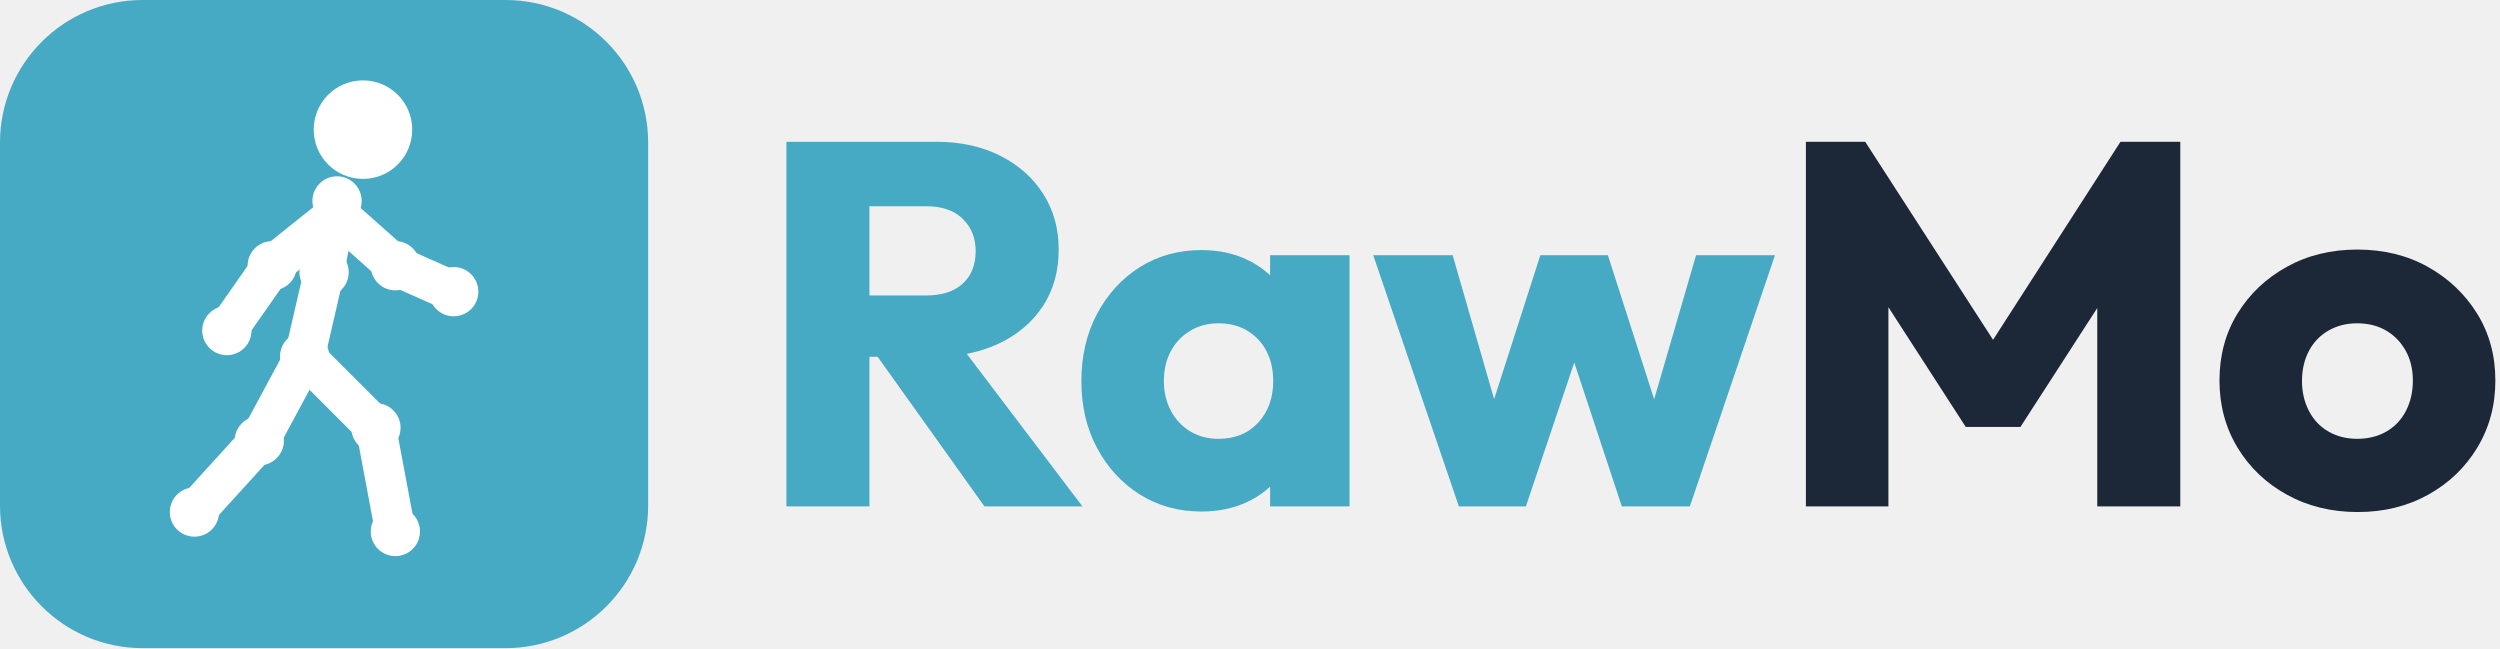
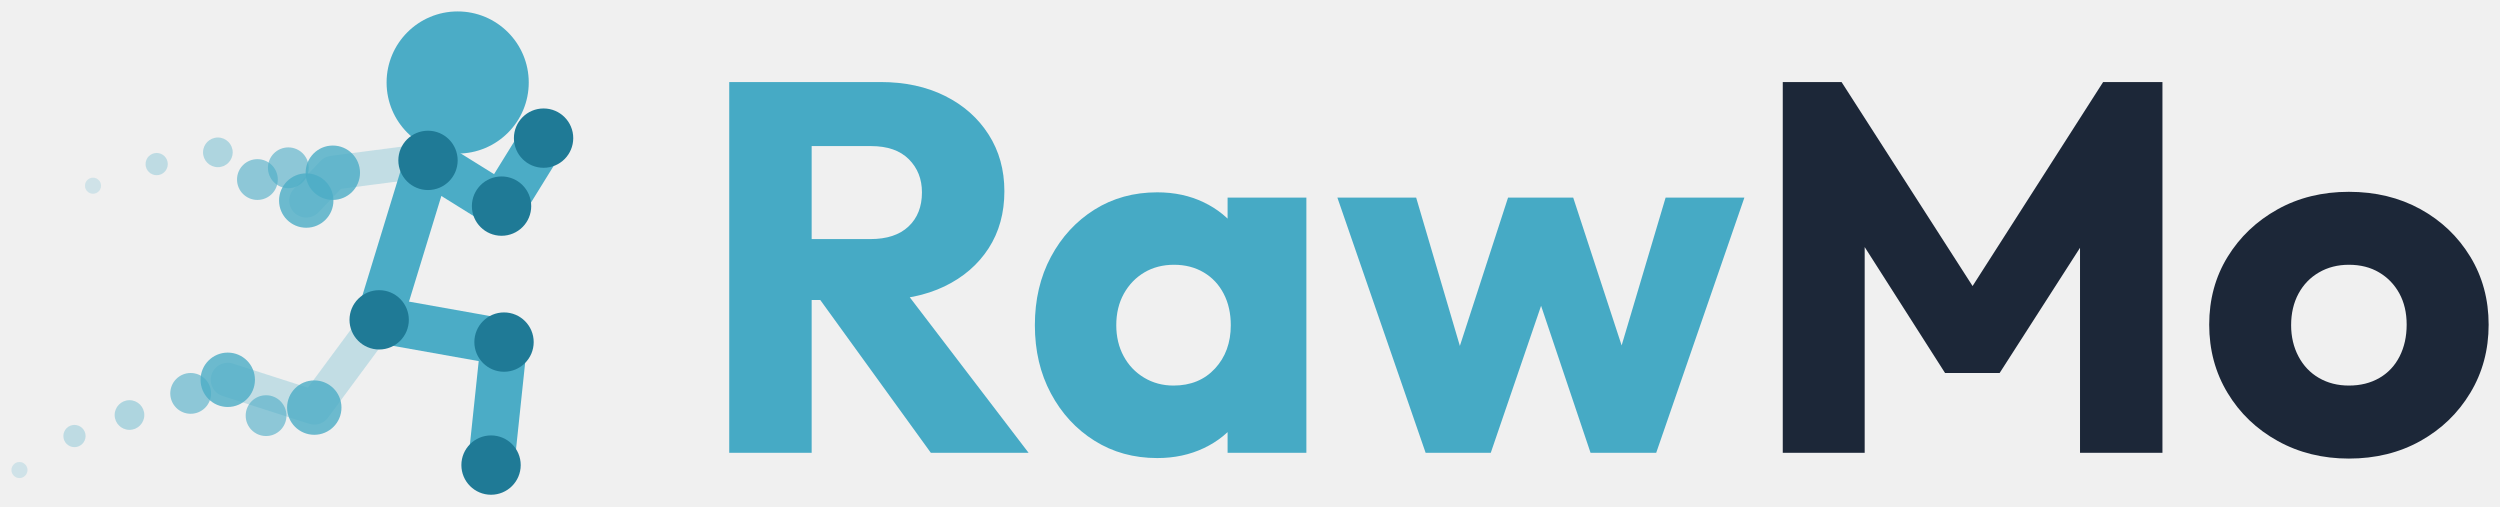
- <svg xmlns="http://www.w3.org/2000/svg" role="img" aria-label="RawMo" viewBox="0 0 1542.85 400" width="1542.85" height="400">
-   <rect x="0.00" y="0.00" width="400.00" height="400.00" rx="88.00" fill="#46AAC5" />
-   <g fill="none" stroke="#FFFFFF" stroke-width="24.80" stroke-linecap="round" stroke-linejoin="round">
-     <path d="M188.00,220.00 L200.00,168.00 L208.00,124.00" />
-     <path d="M208.00,132.00 L168.00,164.00 L140.00,204.00" />
-     <path d="M208.00,132.00 L244.00,164.00 L280.00,180.00" />
-     <path d="M188.00,220.00 L160.00,272.00 L120.00,316.00" />
-     <path d="M188.00,220.00 L232.00,264.00 L244.00,328.00" />
+ <svg xmlns="http://www.w3.org/2000/svg" width="437.93" height="88.66" viewBox="0 0 437.93 88.66" role="img" aria-labelledby="rawmo-title">
+   <g transform="translate(-6.52 -12.68)">
+     <g transform="scale(0.966667) translate(-7.2 -7.1) scale(1.12)">
+       <path d="M81.7 44L66.3 46L62 50.5M73.8 69.8L63.3 84L49.3 79.5" fill="none" stroke="#4BACC6" stroke-width="5.5" stroke-linecap="round" stroke-linejoin="round" opacity="0.28" />
+       <g fill="#4BACC6">
+         <circle cx="54.1" cy="47.1" r="3.3" opacity="0.6" />
+         <circle cx="47.7" cy="42.7" r="2.4" opacity="0.4" />
+         <circle cx="37.8" cy="44.6" r="1.8" opacity="0.3" />
+         <circle cx="27.5" cy="48.1" r="1.3" opacity="0.2" />
+         <circle cx="43.3" cy="81.7" r="3.3" opacity="0.6" />
+         <circle cx="33.4" cy="85.2" r="2.4" opacity="0.4" />
+         <circle cx="24.5" cy="88.6" r="1.8" opacity="0.3" />
+         <circle cx="15.6" cy="94.1" r="1.3" opacity="0.2" />
+         <circle cx="59.1" cy="45.2" r="3.3" opacity="0.6" />
+         <circle cx="55.5" cy="85.3" r="3.3" opacity="0.6" />
+         <circle cx="66.3" cy="46" r="4.4" opacity="0.8" />
+         <circle cx="62" cy="50.5" r="4.4" opacity="0.8" />
+         <circle cx="63.3" cy="84" r="4.4" opacity="0.8" />
+         <circle cx="49.3" cy="79.5" r="4.4" opacity="0.8" />
+       </g>
+       <path d="M86.5 31.4L81.7 44L73.8 69.8L94 73.4L91.9 93.3M81.7 44L93.6 51.4L100.4 40.4" fill="none" stroke="#4BACC6" stroke-width="7.5" stroke-linecap="round" stroke-linejoin="round" />
+       <circle cx="86.5" cy="31.4" r="11.5" fill="#4BACC6" />
+       <g fill="#1F7A96">
+         <circle cx="81.7" cy="44" r="4.8" />
+         <circle cx="73.8" cy="69.8" r="4.8" />
+         <circle cx="93.6" cy="51.4" r="4.8" />
+         <circle cx="100.4" cy="40.4" r="4.8" />
+         <circle cx="94" cy="73.4" r="4.8" />
+         <circle cx="91.9" cy="93.3" r="4.8" />
+       </g>
+     </g>
+     <path d="M145.3 65.23V54.56H159Q163.33 54.56 165.67 52.35Q168.02 50.14 168.02 46.37Q168.02 42.87 165.72 40.57Q163.42 38.27 159.1 38.27H145.3V27.05H160.75Q167.19 27.05 172.07 29.49Q176.94 31.92 179.7 36.25Q182.46 40.57 182.46 46.18Q182.46 51.89 179.7 56.17Q176.94 60.44 171.98 62.84Q167.01 65.23 160.29 65.23ZM134.26 92V27.05H148.7V92ZM169.58 92 149.34 64.03 162.59 60.44 186.7 92ZM209.24 92.92Q203.07 92.92 198.24 89.88Q193.41 86.85 190.61 81.6Q187.8 76.36 187.8 69.64Q187.8 62.93 190.61 57.68Q193.41 52.44 198.24 49.4Q203.07 46.37 209.24 46.37Q213.74 46.37 217.38 48.12Q221.01 49.86 223.31 52.95Q225.61 56.03 225.89 59.98V79.3Q225.61 83.26 223.36 86.34Q221.1 89.42 217.42 91.17Q213.74 92.92 209.24 92.92ZM212.09 80.22Q216.6 80.22 219.36 77.23Q222.12 74.24 222.12 69.64Q222.12 66.52 220.87 64.12Q219.63 61.73 217.38 60.4Q215.12 59.06 212.18 59.06Q209.24 59.06 206.98 60.4Q204.73 61.73 203.39 64.12Q202.06 66.52 202.06 69.64Q202.06 72.68 203.35 75.07Q204.64 77.46 206.94 78.84Q209.24 80.22 212.09 80.22ZM221.56 92V79.95L223.68 69.09L221.56 58.24V47.29H235.36V92ZM256.25 92 240.79 47.29H254.59L264.16 79.76L260.11 79.86L270.69 47.29H282.1L292.77 79.86L288.63 79.76L298.29 47.29H312.09L296.64 92H285.14L274.74 61.09H278.24L267.66 92Z" fill="#46AAC5" />
+     <path d="M318.81 92V27.05H329.11L354.69 66.88H349.44L374.93 27.05H385.32V92H370.88V51.43L373.46 52.07L356.8 78.02H347.24L330.68 52.07L333.16 51.43V92ZM417.98 93.01Q411.08 93.01 405.52 89.93Q399.95 86.85 396.73 81.51Q393.51 76.18 393.51 69.55Q393.51 62.93 396.73 57.68Q399.95 52.44 405.47 49.36Q410.99 46.28 417.98 46.28Q424.98 46.28 430.5 49.31Q436.02 52.35 439.24 57.64Q442.46 62.93 442.46 69.55Q442.46 76.18 439.24 81.51Q436.02 86.85 430.5 89.93Q424.98 93.01 417.98 93.01ZM417.98 80.22Q421.02 80.22 423.32 78.89Q425.62 77.56 426.86 75.12Q428.1 72.68 428.1 69.55Q428.1 66.42 426.82 64.08Q425.53 61.73 423.27 60.4Q421.02 59.06 417.98 59.06Q415.04 59.06 412.74 60.4Q410.44 61.73 409.15 64.12Q407.86 66.52 407.86 69.64Q407.86 72.68 409.15 75.12Q410.44 77.56 412.74 78.89Q415.04 80.22 417.98 80.22Z" fill="#1C2738" />
  </g>
-   <g fill="#FFFFFF">
-     <circle cx="120.00" cy="316.00" r="15.20" />
-     <circle cx="140.00" cy="204.00" r="15.20" />
-     <circle cx="160.00" cy="272.00" r="15.20" />
-     <circle cx="168.00" cy="164.00" r="15.20" />
-     <circle cx="188.00" cy="220.00" r="15.20" />
-     <circle cx="200.00" cy="168.00" r="15.20" />
-     <circle cx="208.00" cy="124.00" r="15.20" />
-     <circle cx="232.00" cy="264.00" r="15.20" />
-     <circle cx="244.00" cy="164.00" r="15.20" />
-     <circle cx="244.00" cy="328.00" r="15.20" />
-     <circle cx="280.00" cy="180.00" r="15.20" />
-     <circle cx="224.00" cy="80.00" r="30.40" />
-   </g>
-   <path fill="#46AAC5" d="M524.785 220.209V182.337H571.567Q586.207 182.337 594.163 175.018Q602.119 167.698 602.119 154.968Q602.119 142.875 594.163 135.078Q586.207 127.281 571.567 127.281H524.785V87.5H577.932Q600.209 87.5 617.236 96.093Q634.262 104.685 643.809 119.643Q653.356 134.6 653.356 154.013Q653.356 174.063 643.65 188.861Q633.943 203.66 616.599 211.934Q599.255 220.209 576.023 220.209ZM485.322 312.5V87.5H536.56V312.5ZM607.529 312.5 538.47 215.753 585.252 203.342 667.996 312.5Z" />
-   <path fill="#46AAC5" d="M741.511 315.682Q720.188 315.682 703.48 305.18Q686.772 294.678 677.066 276.538Q667.359 258.398 667.359 235.166Q667.359 211.934 677.066 193.635Q686.772 175.336 703.48 164.834Q720.188 154.332 741.511 154.332Q757.105 154.332 769.516 160.219Q781.928 166.107 789.884 176.609Q797.84 187.111 799.113 200.477V269.537Q797.84 282.903 790.043 293.405Q782.246 303.907 769.675 309.795Q757.105 315.682 741.511 315.682ZM752.013 270.81Q767.289 270.81 776.518 260.785Q785.747 250.76 785.747 235.166Q785.747 224.664 781.61 216.708Q777.472 208.752 769.835 204.137Q762.197 199.523 752.013 199.523Q742.147 199.523 734.509 204.137Q726.871 208.752 722.575 216.708Q718.279 224.664 718.279 235.166Q718.279 245.35 722.575 253.465Q726.871 261.581 734.509 266.195Q742.147 270.81 752.013 270.81ZM783.837 312.5V270.81L791.157 233.257L783.837 195.704V157.514H832.847V312.5Z" />
-   <path fill="#46AAC5" d="M900.315 312.5 847.487 157.514H896.496L928.958 270.173L914.318 270.492L950.598 157.514H992.289L1028.569 270.492L1013.929 270.173L1046.709 157.514H1095.4L1042.89 312.5H1000.881L965.556 205.569H977.649L941.687 312.5Z" />
-   <path fill="#1C2738" d="M1114.495 312.5V87.5H1151.093L1239.248 224.028H1220.789L1308.625 87.5H1345.542V312.5H1294.304V174.063L1303.215 176.291L1246.885 263.49H1213.151L1156.822 176.291L1165.414 174.063V312.5Z" />
-   <path fill="#1C2738" d="M1455.018 316.001Q1430.832 316.001 1411.419 305.339Q1392.006 294.678 1380.867 276.22Q1369.728 257.762 1369.728 234.848Q1369.728 211.616 1380.867 193.476Q1392.006 175.336 1411.26 164.675Q1430.513 154.013 1454.7 154.013Q1479.205 154.013 1498.3 164.675Q1517.395 175.336 1528.692 193.476Q1539.99 211.616 1539.99 234.848Q1539.99 257.762 1528.851 276.22Q1517.713 294.678 1498.459 305.339Q1479.205 316.001 1455.018 316.001ZM1454.7 270.81Q1464.884 270.81 1472.681 266.354Q1480.478 261.899 1484.774 253.624Q1489.071 245.35 1489.071 234.848Q1489.071 224.346 1484.615 216.39Q1480.16 208.434 1472.522 203.978Q1464.884 199.523 1454.7 199.523Q1444.835 199.523 1437.037 203.978Q1429.24 208.434 1424.944 216.549Q1420.648 224.664 1420.648 235.166Q1420.648 245.35 1424.944 253.624Q1429.24 261.899 1437.037 266.354Q1444.835 270.81 1454.7 270.81Z" />
</svg>
